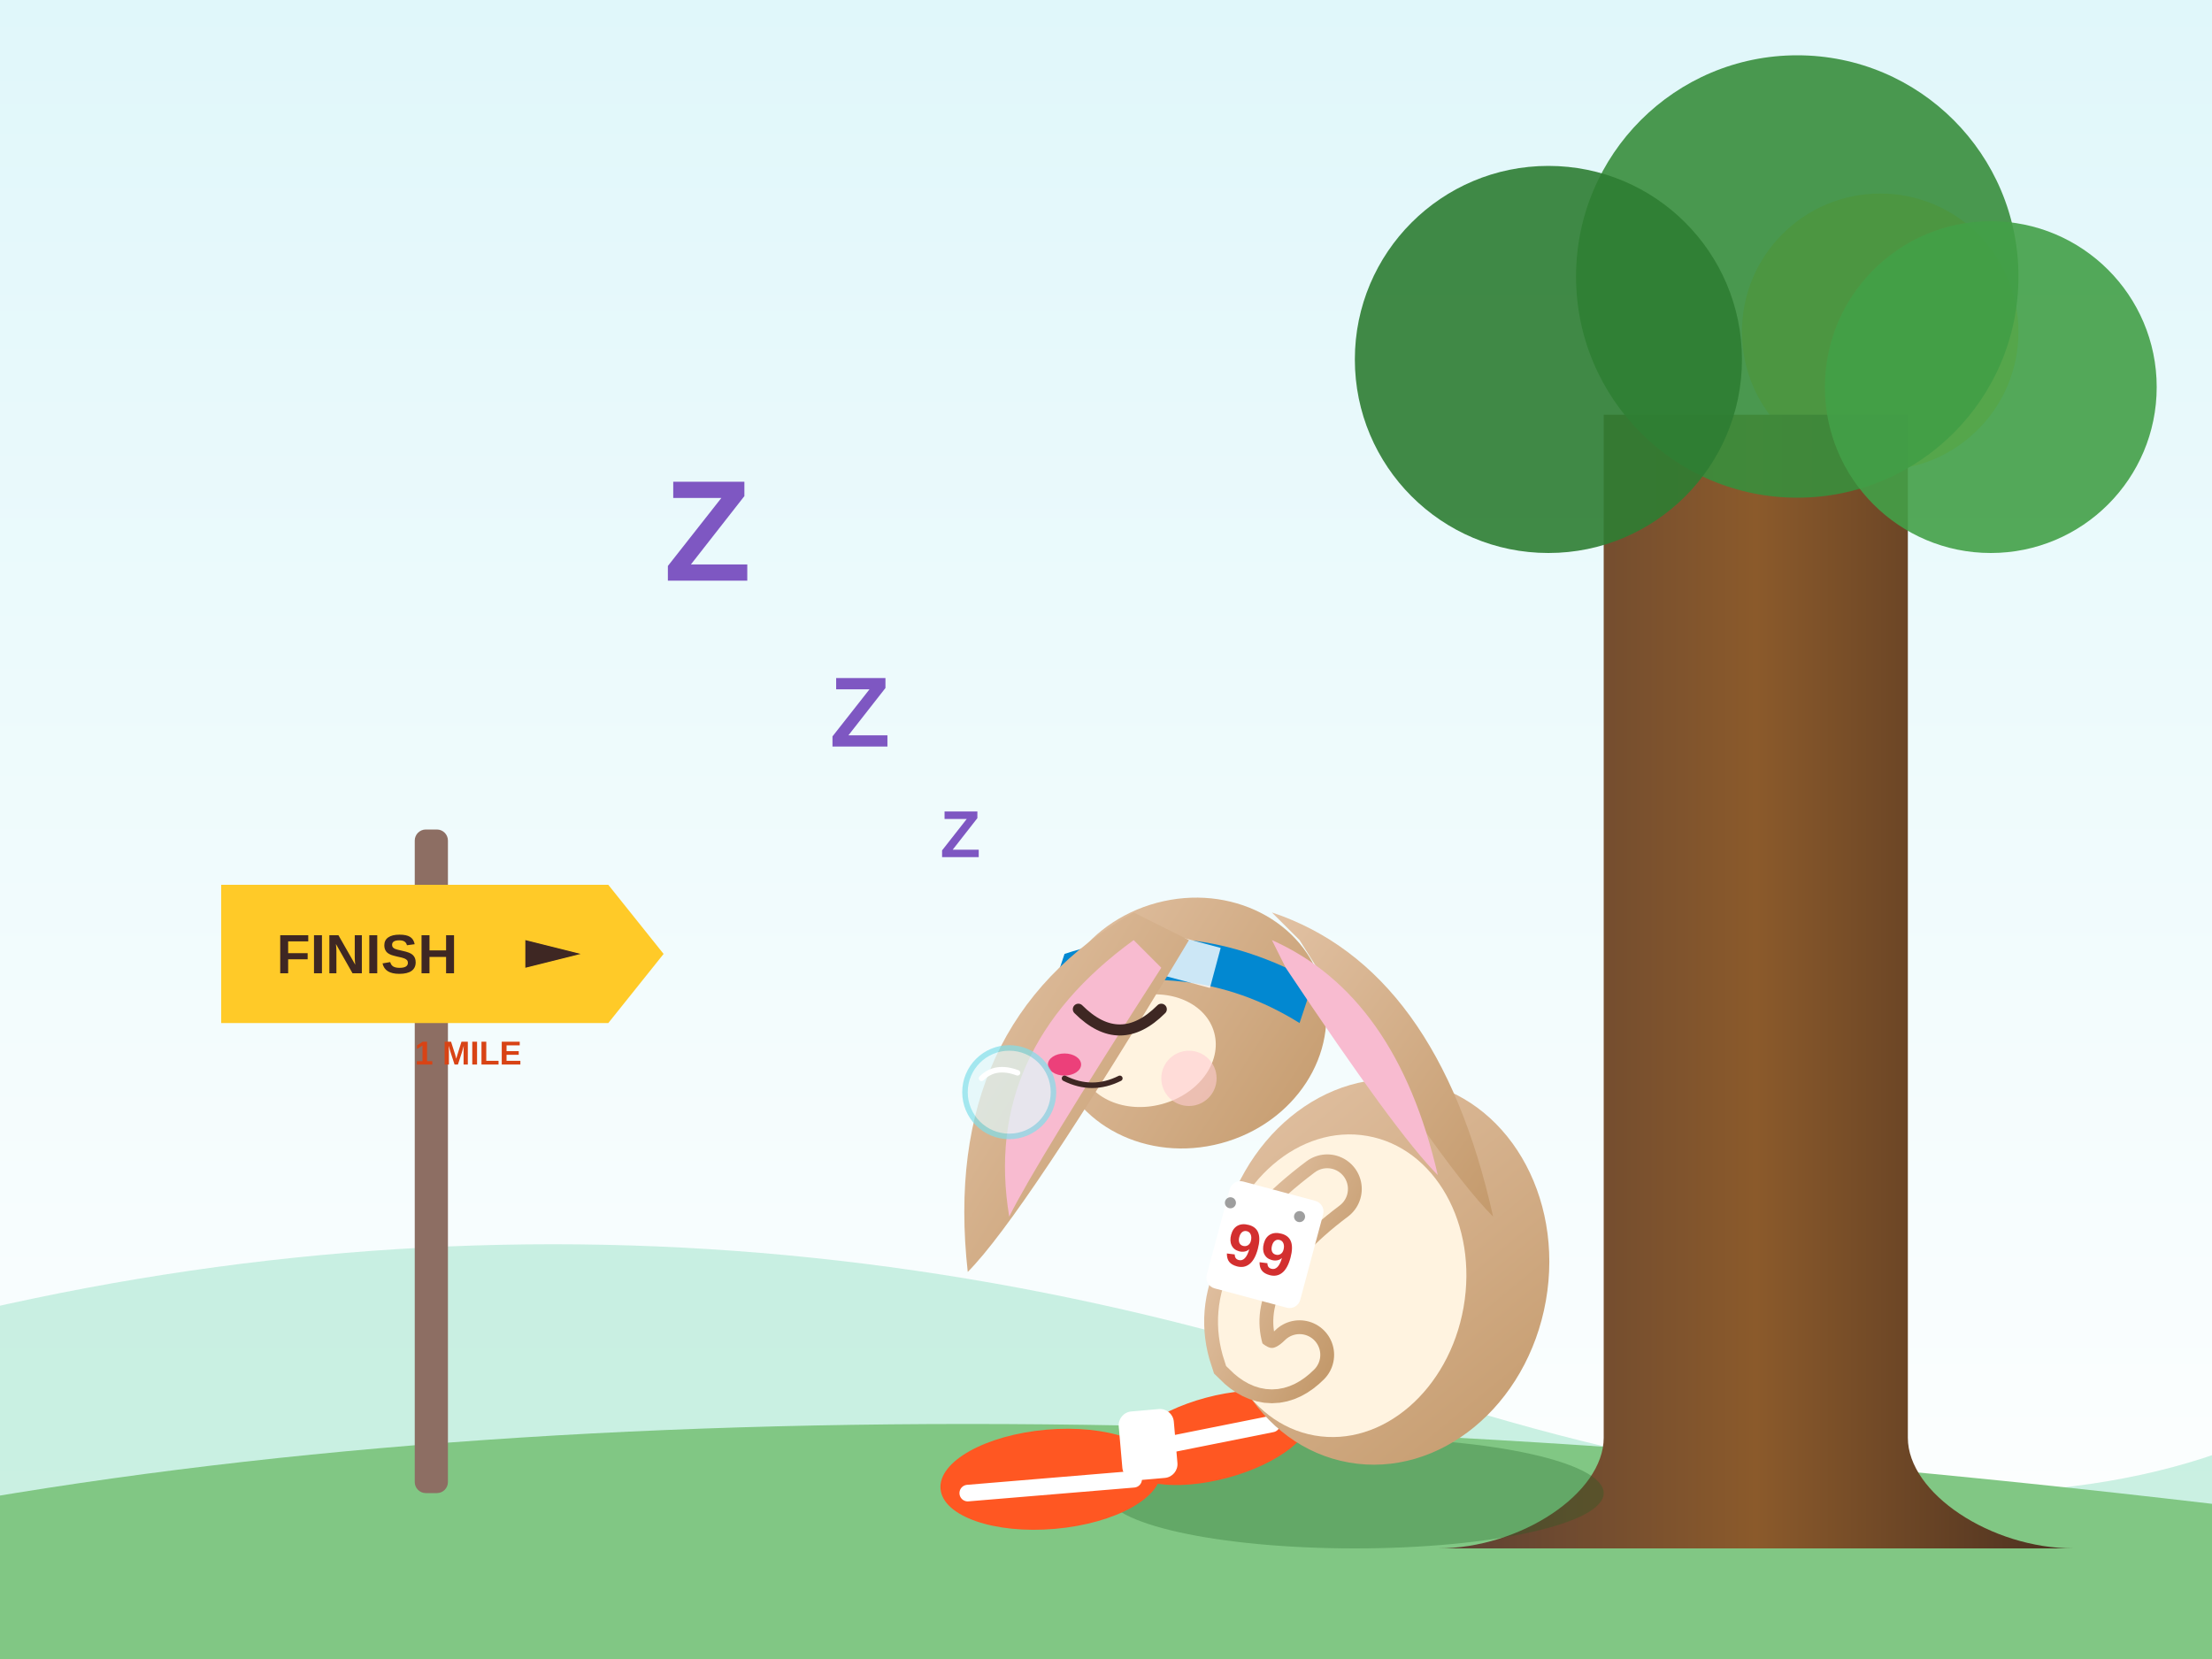
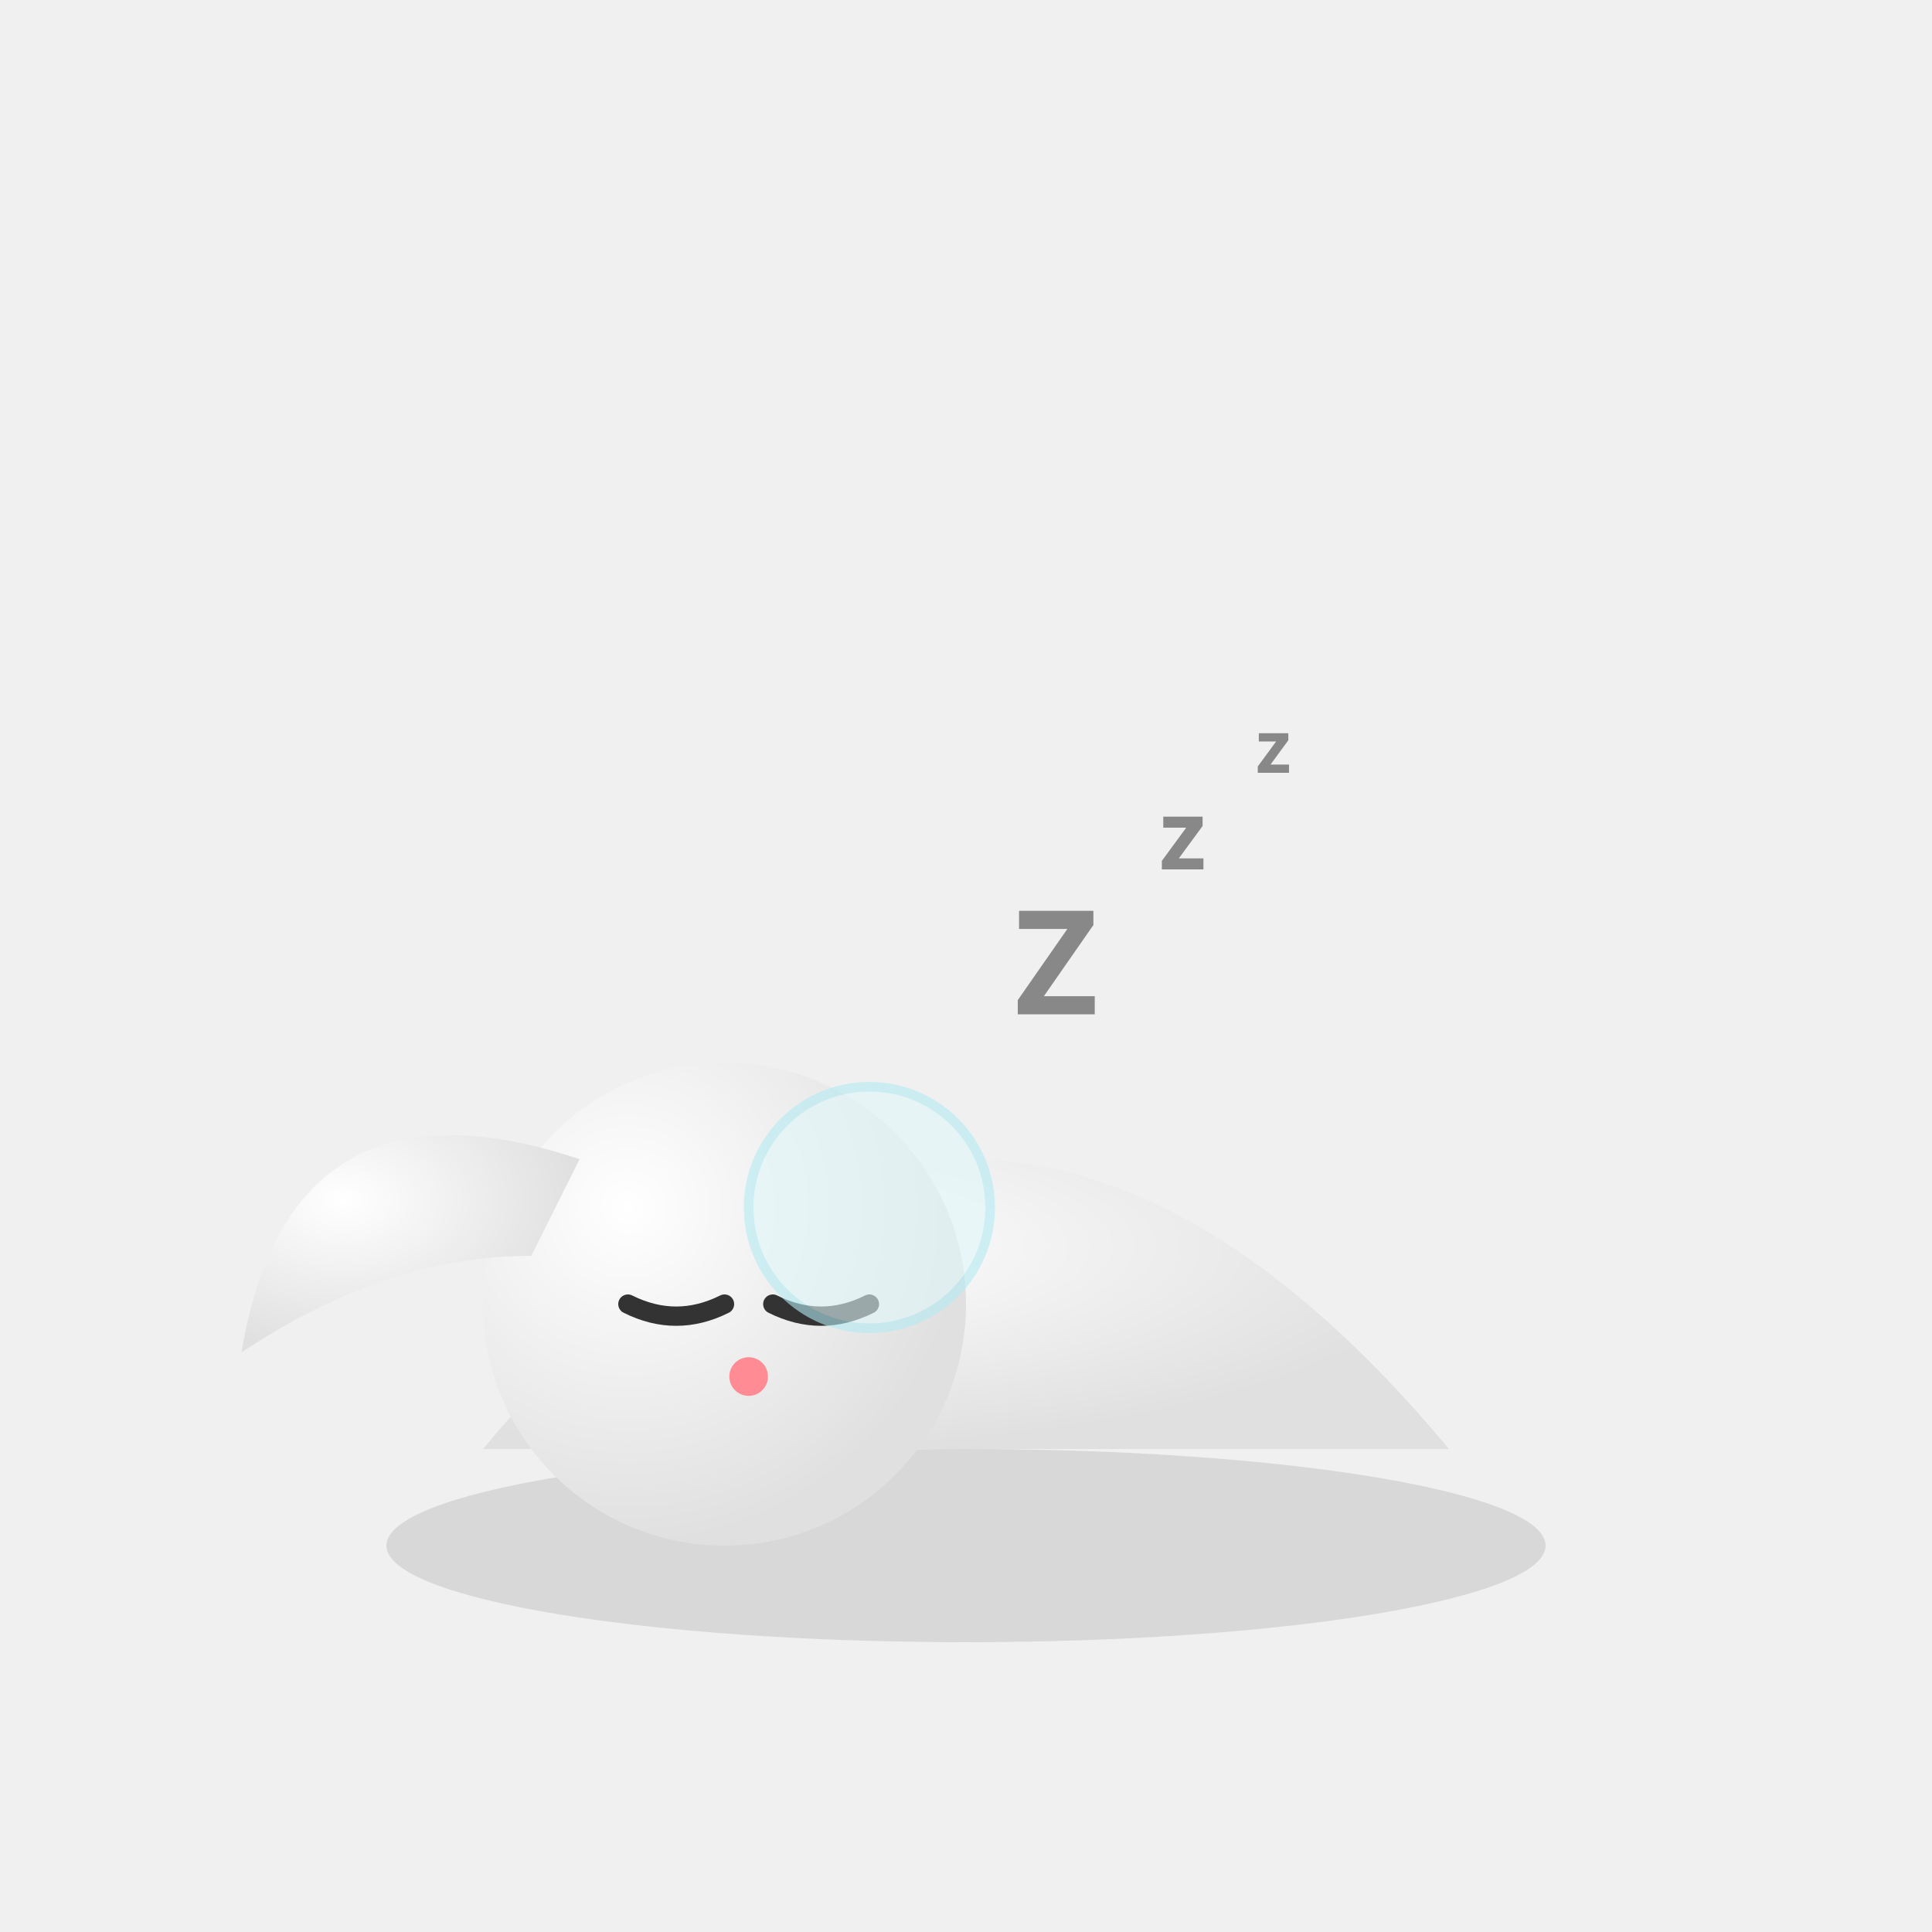
- <svg xmlns="http://www.w3.org/2000/svg" viewBox="0 0 800 600" width="100%" height="100%">
+ <svg xmlns="http://www.w3.org/2000/svg" viewBox="0 0 400 400">
  <defs>
-     <linearGradient id="sky" x1="0" y1="0" x2="0" y2="1">
-       <stop offset="0%" stop-color="#E0F7FA" />
-       <stop offset="100%" stop-color="#FFFFFF" />
-     </linearGradient>
-     <linearGradient id="hareFur" x1="0" y1="0" x2="1" y2="1">
-       <stop offset="0%" stop-color="#E2C2A4" />
-       <stop offset="100%" stop-color="#C49A6C" />
-     </linearGradient>
-     <linearGradient id="treeBark" x1="0" y1="0" x2="1" y2="0">
-       <stop offset="0%" stop-color="#5C4033" />
-       <stop offset="50%" stop-color="#8B5A2B" />
-       <stop offset="100%" stop-color="#4A3020" />
-     </linearGradient>
+     <radialGradient id="hareShade2" cx="30%" cy="30%" r="70%">
+       <stop offset="0%" stop-color="#ffffff" />
+       <stop offset="100%" stop-color="#e0e0e0" />
+     </radialGradient>
  </defs>
-   <rect width="800" height="600" fill="url(#sky)" />
-   <circle cx="680" cy="120" r="50" fill="#FFD54F" opacity="0.8" />
-   <path d="M-100 500 Q 200 400 500 500 T 900 450 L 900 600 L -100 600 Z" fill="#A8E6CF" opacity="0.6" />
-   <path d="M-50 550 Q 300 480 850 550 L 850 600 L -50 600 Z" fill="#81C784" />
-   <path d="M 580 150 L 580 520 C 580 540 550 560 520 560 L 750 560 C 720 560 690 540 690 520 L 690 150 Z" fill="url(#treeBark)" />
-   <circle cx="650" cy="100" r="80" fill="#388E3C" opacity="0.9" />
-   <circle cx="560" cy="130" r="70" fill="#2E7D32" opacity="0.9" />
-   <circle cx="720" cy="140" r="60" fill="#43A047" opacity="0.9" />
-   <rect x="150" y="300" width="12" height="240" fill="#8D6E63" rx="4" />
-   <path d="M 80 320 L 220 320 L 240 345 L 220 370 L 80 370 Z" fill="#FFCA28" />
-   <text x="100" y="352" font-family="Arial, sans-serif" font-size="20" font-weight="900" fill="#3E2723">FINISH</text>
-   <text x="150" y="385" font-family="Arial, sans-serif" font-size="12" font-weight="bold" fill="#D84315">1 MILE</text>
-   <path d="M 190 340 L 210 345 L 190 350 Z" fill="#3E2723" />
-   <ellipse cx="490" cy="540" rx="90" ry="20" fill="#1B5E20" opacity="0.3" />
-   <ellipse cx="440" cy="520" rx="35" ry="15" fill="#FF5722" transform="rotate(-15 440 520)" />
-   <path d="M 410 525 L 460 515" stroke="#FFFFFF" stroke-width="6" stroke-linecap="round" />
-   <ellipse cx="500" cy="460" rx="60" ry="70" fill="url(#hareFur)" transform="rotate(10 500 460)" />
-   <ellipse cx="485" cy="465" rx="45" ry="55" fill="#FFF3E0" transform="rotate(10 485 465)" />
-   <ellipse cx="380" cy="535" rx="40" ry="18" fill="#FF5722" transform="rotate(-5 380 535)" />
-   <path d="M 350 540 L 410 535" stroke="#FFFFFF" stroke-width="6" stroke-linecap="round" />
-   <rect x="405" y="510" width="20" height="25" fill="#FFFFFF" rx="5" transform="rotate(-5 415 520)" />
-   <path d="M 480 430 Q 440 460 450 490 Q 460 500 470 490" fill="none" stroke="url(#hareFur)" stroke-width="25" stroke-linecap="round" />
-   <path d="M 480 430 Q 440 460 450 490 Q 460 500 470 490" fill="none" stroke="#FFF3E0" stroke-width="15" stroke-linecap="round" />
-   <rect x="440" y="430" width="35" height="40" fill="#FFFFFF" rx="4" transform="rotate(15 457 450)" />
-   <circle cx="445" cy="435" r="2" fill="#9E9E9E" />
-   <circle cx="470" cy="440" r="2" fill="#9E9E9E" />
-   <text x="444" y="460" font-family="Arial, sans-serif" font-size="22" font-weight="900" fill="#D32F2F" transform="rotate(15 457 450)">99</text>
-   <ellipse cx="430" cy="370" rx="50" ry="45" fill="url(#hareFur)" transform="rotate(-15 430 370)" />
-   <ellipse cx="415" cy="380" rx="25" ry="20" fill="#FFF3E0" transform="rotate(-15 415 380)" />
-   <path d="M 385 345 Q 430 330 475 355 L 470 370 Q 430 345 380 360 Z" fill="#0288D1" />
-   <rect x="420" y="340" width="20" height="15" fill="#FFFFFF" transform="rotate(15 430 347)" opacity="0.8" />
-   <path d="M 410 330 Q 340 370 350 460 Q 370 440 430 340" fill="url(#hareFur)" />
-   <path d="M 410 340 Q 355 380 365 440 Q 375 420 420 350" fill="#F8BBD0" />
-   <path d="M 460 330 Q 520 350 540 440 Q 520 420 470 340" fill="url(#hareFur)" />
-   <path d="M 460 340 Q 505 360 520 425 Q 505 410 465 350" fill="#F8BBD0" />
-   <path d="M 390 365 Q 405 380 420 365" fill="none" stroke="#3E2723" stroke-width="4" stroke-linecap="round" />
-   <ellipse cx="385" cy="385" rx="6" ry="4" fill="#EC407A" />
-   <path d="M 385 390 Q 395 395 405 390" fill="none" stroke="#3E2723" stroke-width="2" stroke-linecap="round" />
-   <circle cx="430" cy="390" r="10" fill="#FFCDD2" opacity="0.6" />
-   <circle cx="365" cy="395" r="16" fill="#E0F7FA" stroke="#80DEEA" stroke-width="2" opacity="0.7">
-     <animate attributeName="r" values="14; 18; 14" dur="3s" repeatCount="indefinite" />
-   </circle>
-   <path d="M 355 390 Q 360 385 368 388" fill="none" stroke="#FFFFFF" stroke-width="2" stroke-linecap="round" />
-   <g font-family="Comic Sans MS, Arial, sans-serif" font-weight="900" fill="#7E57C2">
-     <text x="340" y="310" font-size="24">Z<animate attributeName="opacity" values="0;1;0" dur="3s" begin="0s" repeatCount="indefinite" />
-       <animate attributeName="y" values="310; 290; 270" dur="3s" begin="0s" repeatCount="indefinite" />
-     </text>
-     <text x="300" y="270" font-size="36">Z<animate attributeName="opacity" values="0;1;0" dur="3s" begin="1s" repeatCount="indefinite" />
-       <animate attributeName="y" values="270; 240; 210" dur="3s" begin="1s" repeatCount="indefinite" />
-     </text>
-     <text x="240" y="210" font-size="52">Z<animate attributeName="opacity" values="0;1;0" dur="3s" begin="2s" repeatCount="indefinite" />
-       <animate attributeName="y" values="210; 160; 110" dur="3s" begin="2s" repeatCount="indefinite" />
-     </text>
-   </g>
+   <ellipse cx="200" cy="320" rx="120" ry="20" fill="rgba(0,0,0,0.1)" />
+   <path d="M100 300 Q200 180 300 300 Z" fill="url(#hareShade2)" />
+   <circle cx="150" cy="270" r="50" fill="url(#hareShade2)" />
+   <path d="M120 240 Q60 220 50 280 Q80 260 110 260 Z" fill="url(#hareShade2)" />
+   <path d="M130 270 Q140 275 150 270" stroke="#333" stroke-width="4" fill="none" stroke-linecap="round" />
+   <path d="M160 270 Q170 275 180 270" stroke="#333" stroke-width="4" fill="none" stroke-linecap="round" />
+   <circle cx="155" cy="285" r="4" fill="#ff8c94" />
+   <circle cx="180" cy="250" r="25" fill="#e0f7fa" opacity="0.6" stroke="#b2ebf2" stroke-width="2" />
+   <text x="210" y="210" font-family="sans-serif" font-size="30" fill="#888" font-weight="bold">Z</text>
+   <text x="240" y="180" font-family="sans-serif" font-size="20" fill="#888" font-weight="bold">z</text>
+   <text x="260" y="160" font-family="sans-serif" font-size="15" fill="#888" font-weight="bold">z</text>
</svg>
